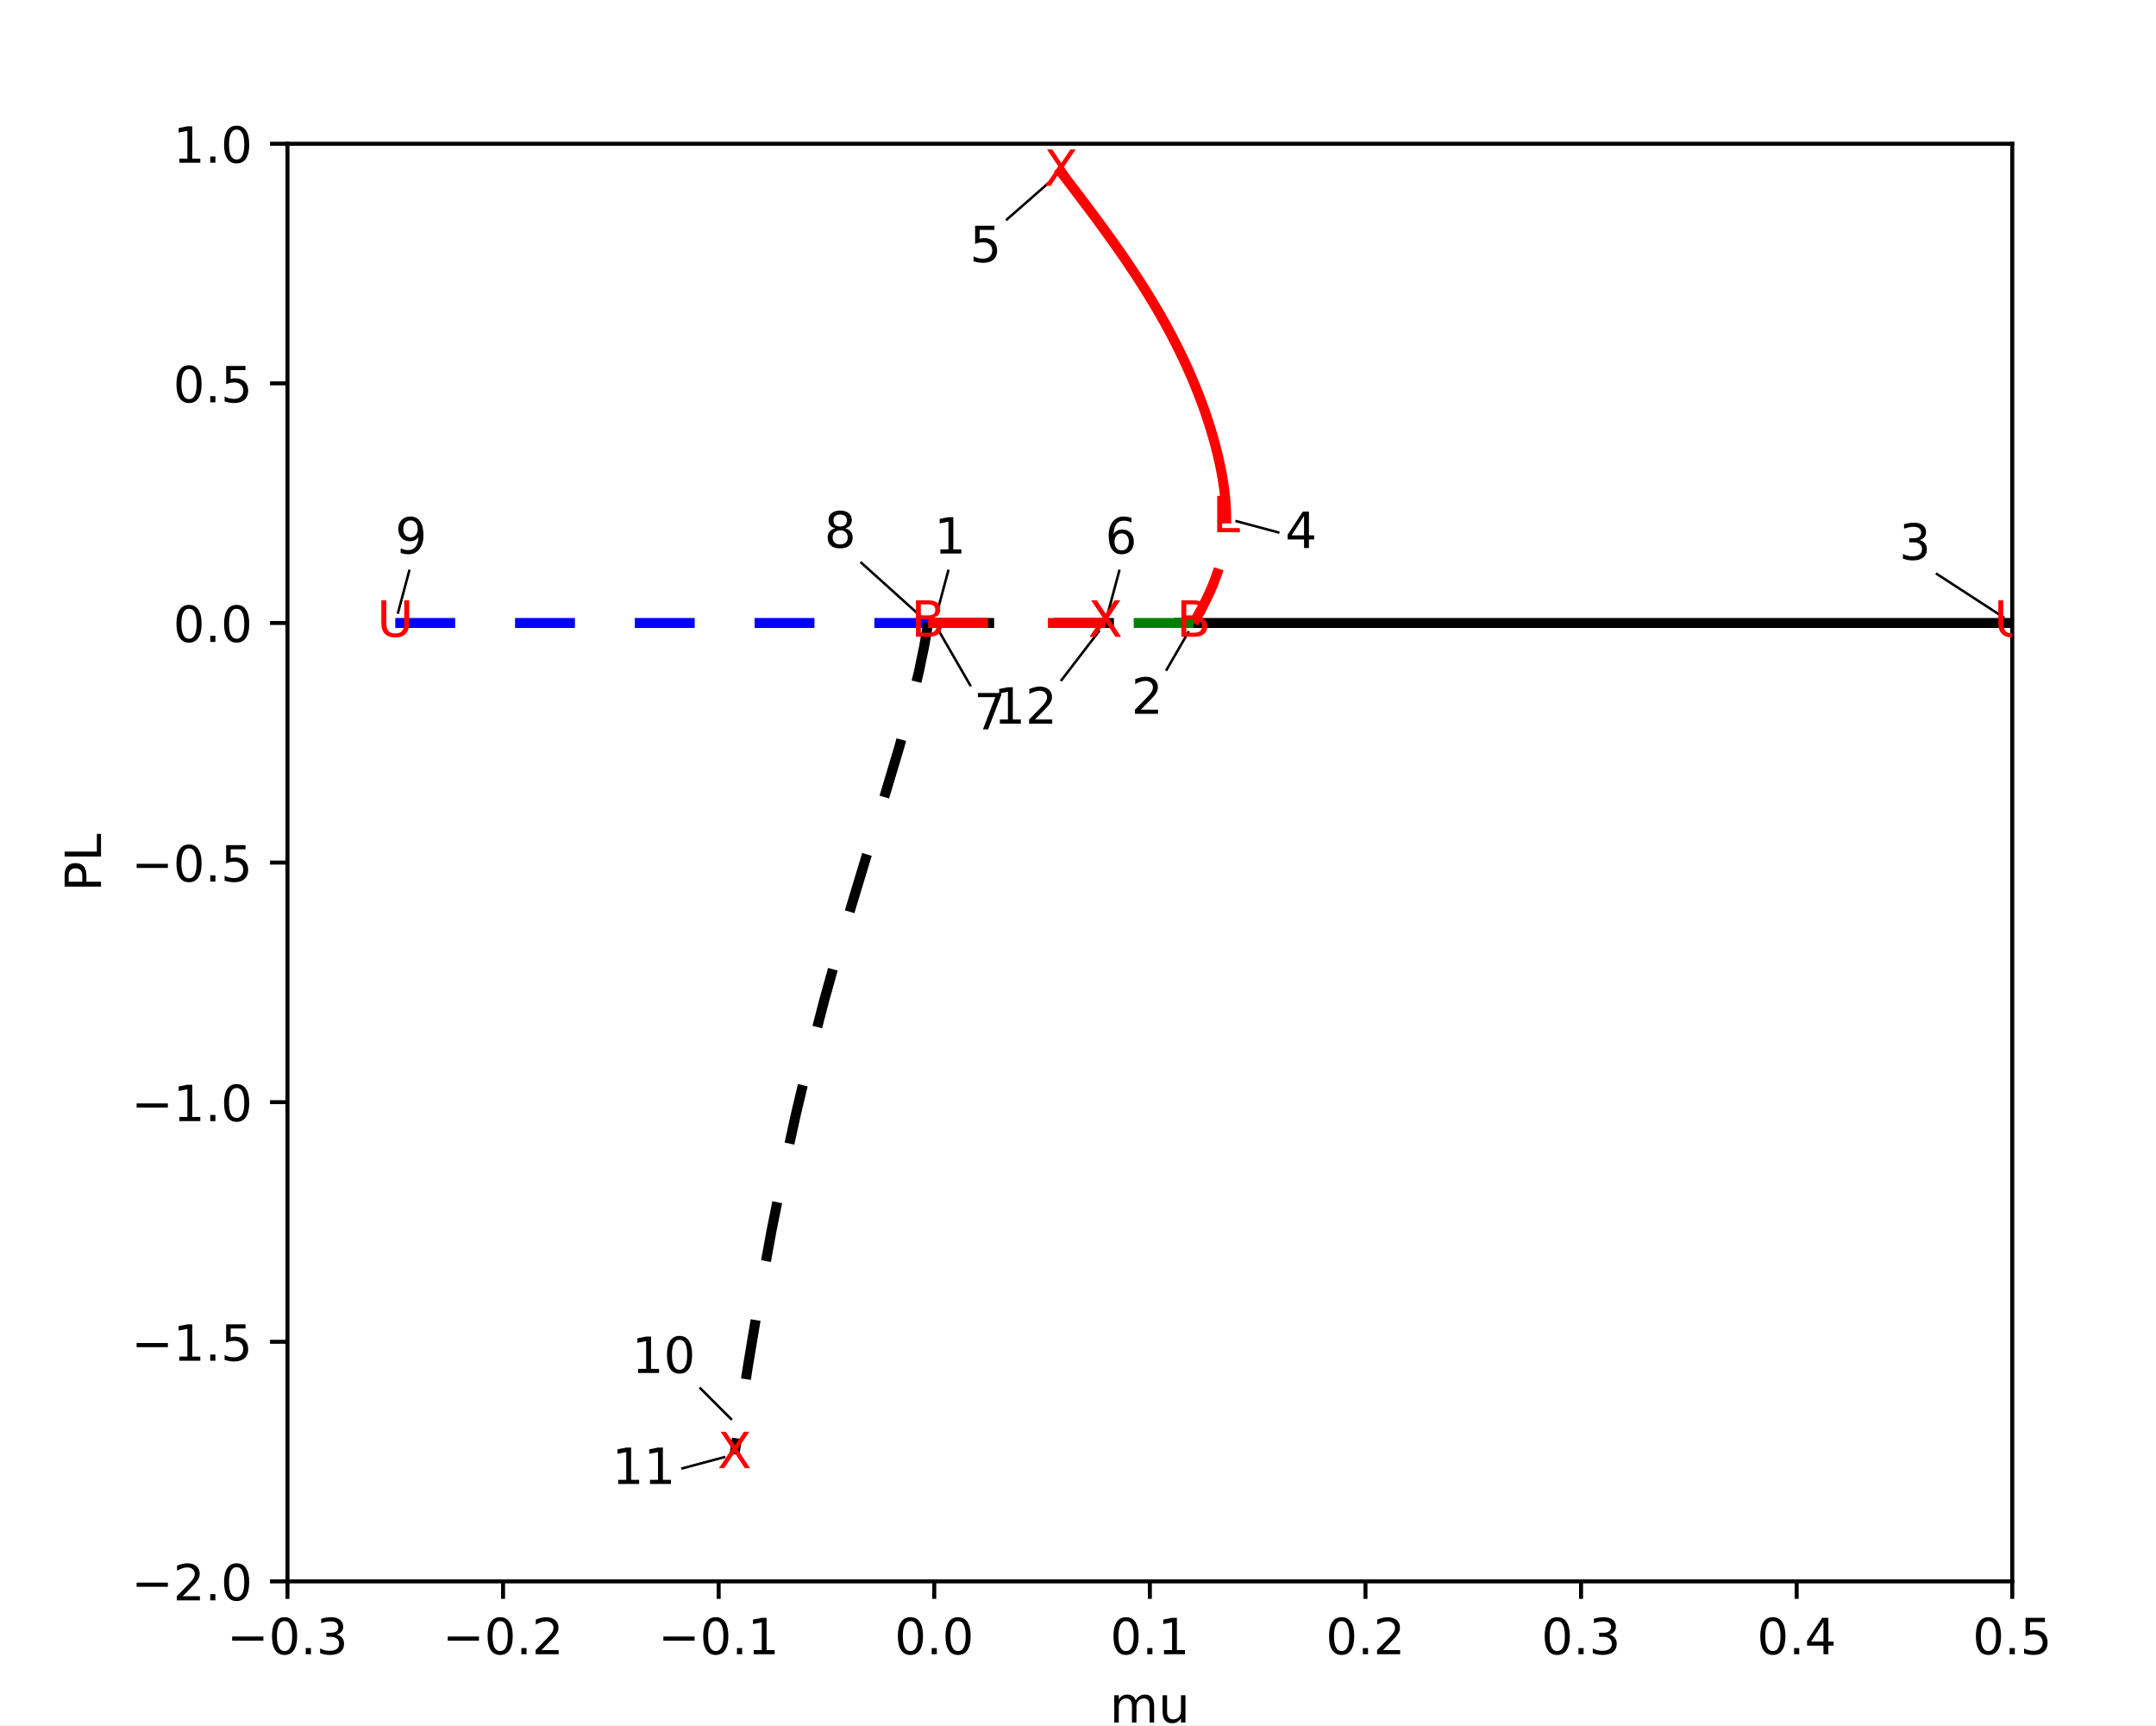
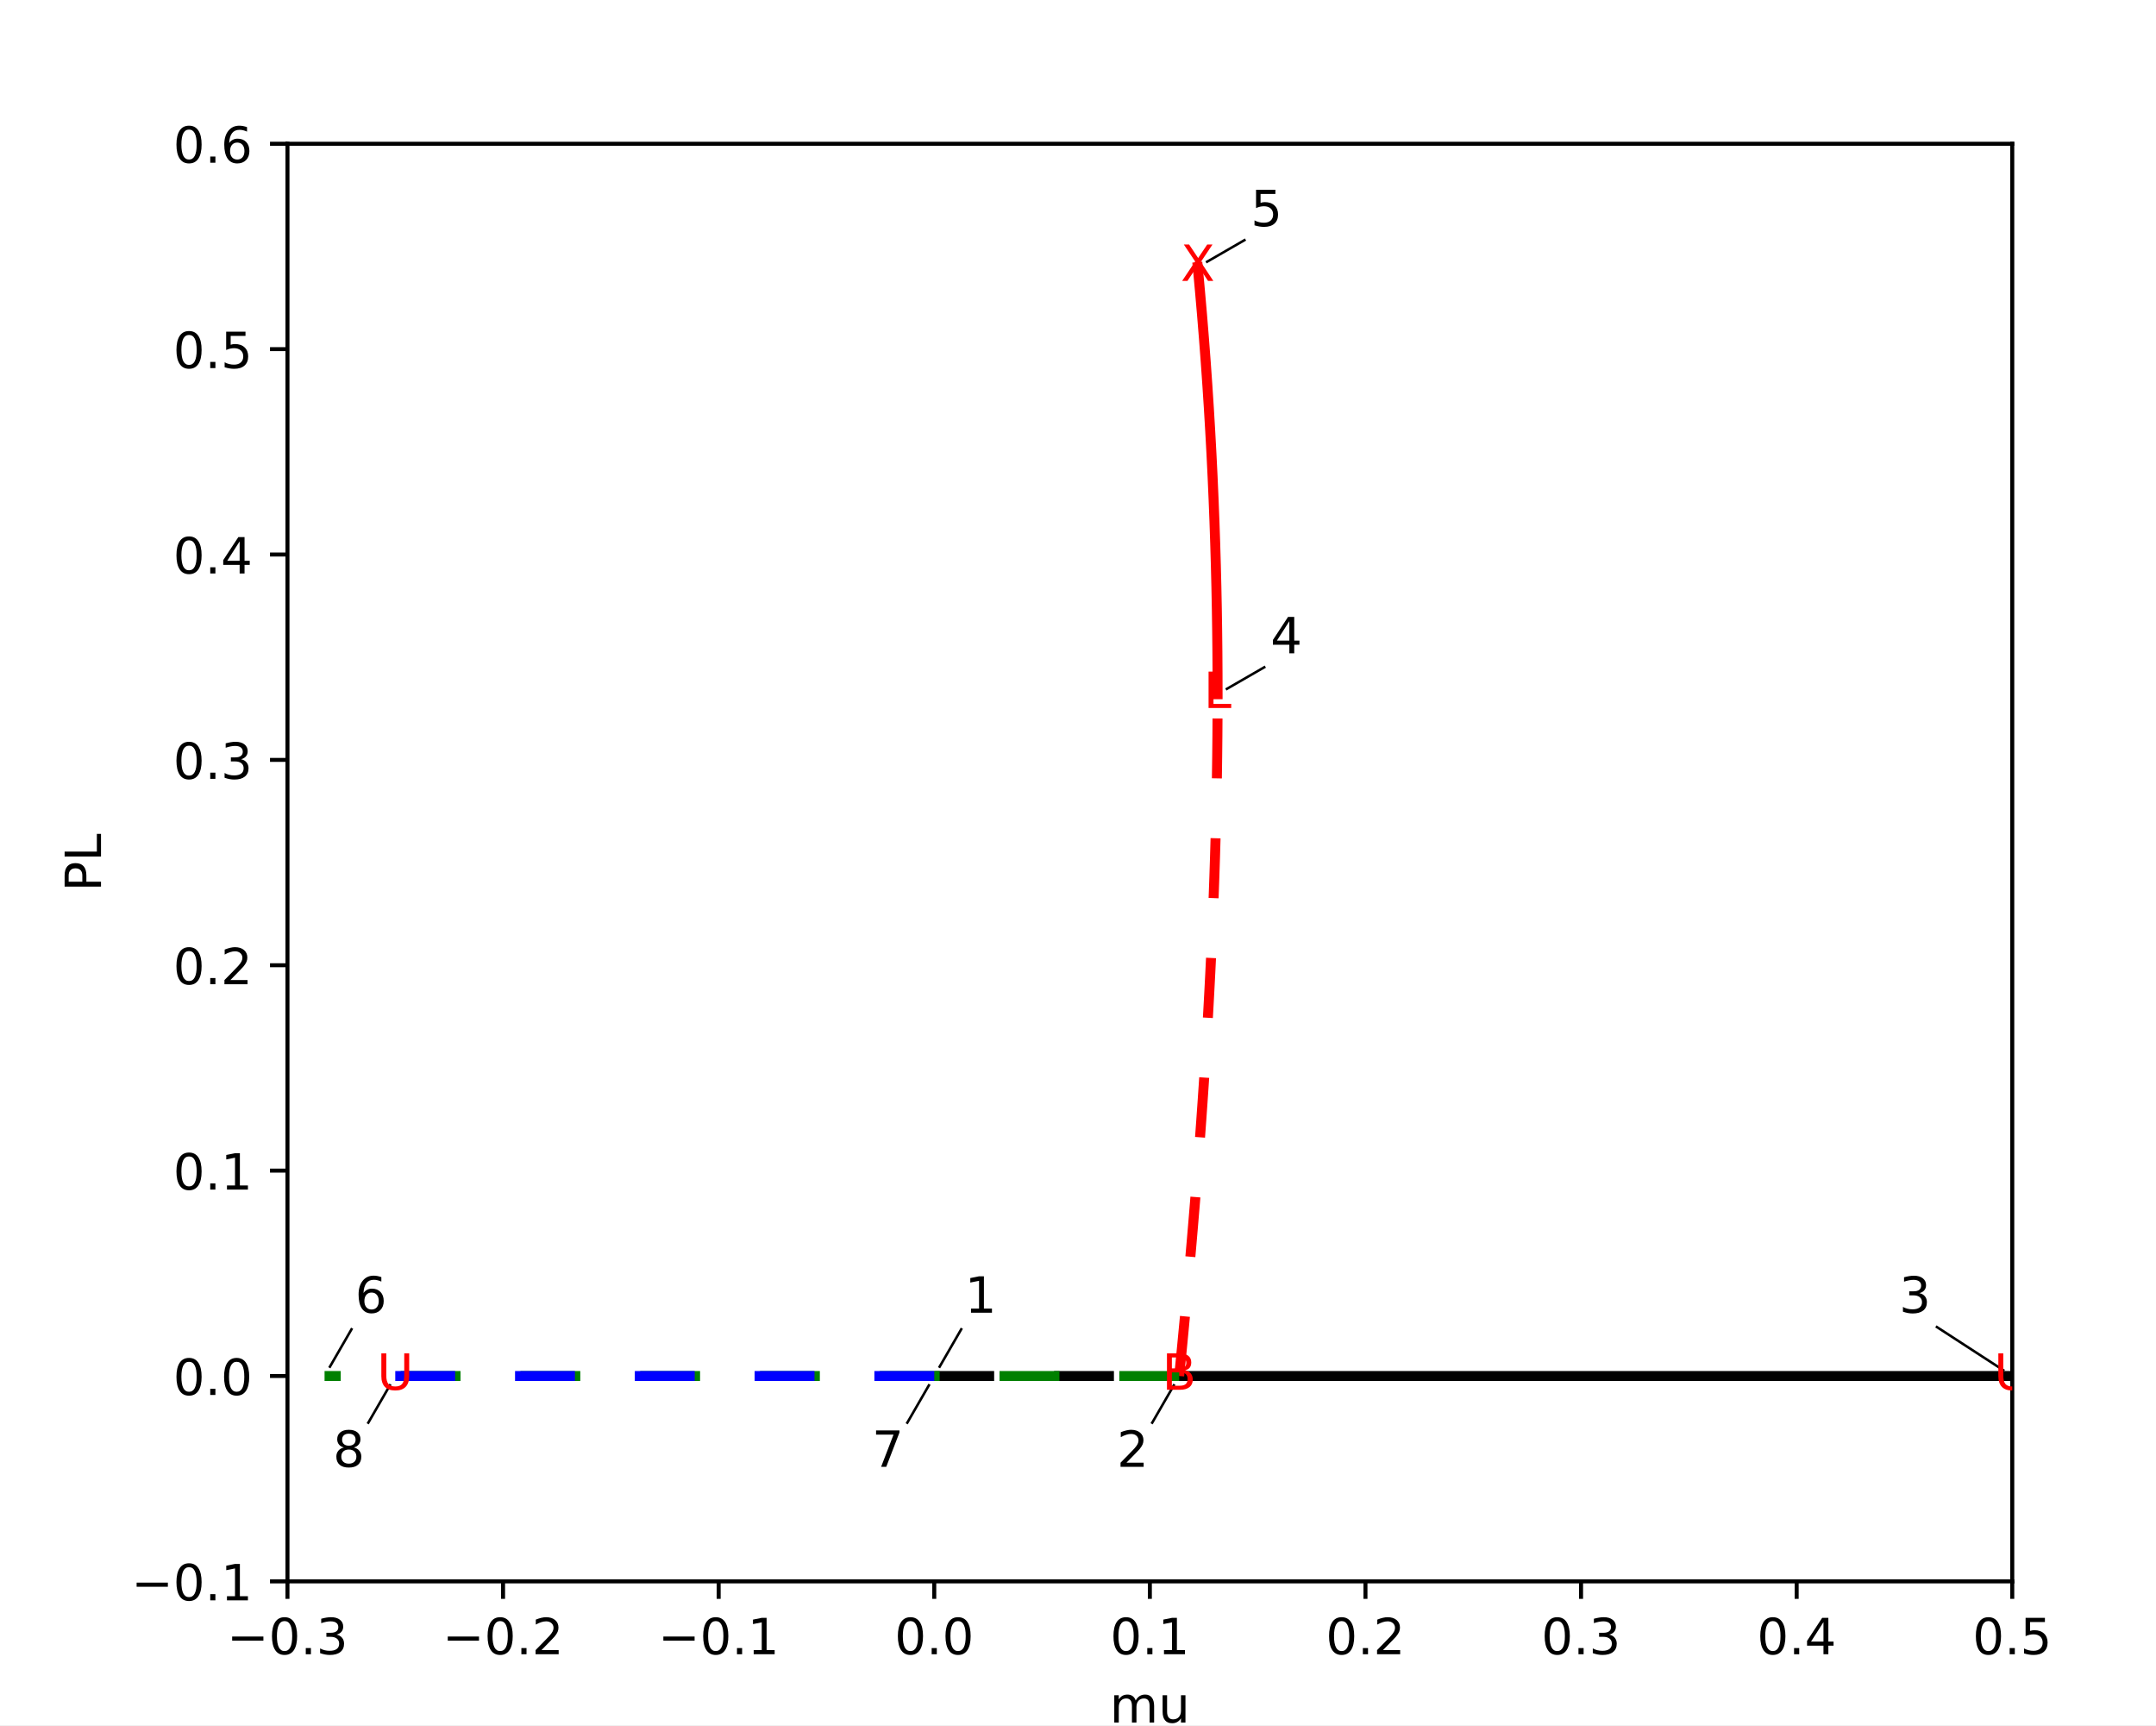
<svg xmlns="http://www.w3.org/2000/svg" xmlns:xlink="http://www.w3.org/1999/xlink" height="345.6pt" version="1.1" viewBox="0 0 432 345.6" width="432pt">
  <defs>
    <style type="text/css">*{stroke-linecap:butt;stroke-linejoin:round;}</style>
  </defs>
  <g id="figure_1">
    <g id="patch_1">
      <path d="M 0 345.6  L 432 345.6  L 432 0  L 0 0  z " style="fill:#ffffff;" />
    </g>
    <g id="axes_1">
      <g id="patch_2">
        <path d="M 57.6 316.8  L 403.2 316.8  L 403.2 28.8  L 57.6 28.8  z " style="fill:#ffffff;" />
      </g>
      <g id="matplotlib.axis_1">
        <g id="xtick_1">
          <g id="line2d_1">
            <defs>
-               <path d="M 0 0  L 0 3.5  " id="mf710f65137" style="stroke:#000000;stroke-width:0.8;" />
-             </defs>
-             <g>
-               <use style="stroke:#000000;stroke-width:0.8;" x="57.6" xlink:href="#mf710f65137" y="316.8" />
+               <path d="M 0 0  L 0 3.5  " id="m8f390125eb" style="stroke:#000000;stroke-width:0.8;" />
+             </defs>
+             <g>
+               <use style="stroke:#000000;stroke-width:0.8;" x="57.6" xlink:href="#m8f390125eb" y="316.8" />
            </g>
          </g>
          <g id="text_1">
            <g transform="translate(45.45859 331.3984)scale(0.1 -0.1)">
              <defs>
                <path d="M 678 2272  L 4684 2272  L 4684 1741  L 678 1741  L 678 2272  z " id="DejaVuSans-2212" transform="scale(0.015625)" />
                <path d="M 2034 4250  Q 1547 4250 1301 3770  Q 1056 3291 1056 2328  Q 1056 1369 1301 889  Q 1547 409 2034 409  Q 2525 409 2770 889  Q 3016 1369 3016 2328  Q 3016 3291 2770 3770  Q 2525 4250 2034 4250  z M 2034 4750  Q 2819 4750 3233 4129  Q 3647 3509 3647 2328  Q 3647 1150 3233 529  Q 2819 -91 2034 -91  Q 1250 -91 836 529  Q 422 1150 422 2328  Q 422 3509 836 4129  Q 1250 4750 2034 4750  z " id="DejaVuSans-30" transform="scale(0.015625)" />
                <path d="M 684 794  L 1344 794  L 1344 0  L 684 0  L 684 794  z " id="DejaVuSans-2e" transform="scale(0.015625)" />
                <path d="M 2597 2516  Q 3050 2419 3304 2112  Q 3559 1806 3559 1356  Q 3559 666 3084 287  Q 2609 -91 1734 -91  Q 1441 -91 1130 -33  Q 819 25 488 141  L 488 750  Q 750 597 1062 519  Q 1375 441 1716 441  Q 2309 441 2620 675  Q 2931 909 2931 1356  Q 2931 1769 2642 2001  Q 2353 2234 1838 2234  L 1294 2234  L 1294 2753  L 1863 2753  Q 2328 2753 2575 2939  Q 2822 3125 2822 3475  Q 2822 3834 2567 4026  Q 2313 4219 1838 4219  Q 1578 4219 1281 4162  Q 984 4106 628 3988  L 628 4550  Q 988 4650 1302 4700  Q 1616 4750 1894 4750  Q 2613 4750 3031 4423  Q 3450 4097 3450 3541  Q 3450 3153 3228 2886  Q 3006 2619 2597 2516  z " id="DejaVuSans-33" transform="scale(0.015625)" />
              </defs>
              <use xlink:href="#DejaVuSans-2212" />
              <use x="83.789" xlink:href="#DejaVuSans-30" />
              <use x="147.412" xlink:href="#DejaVuSans-2e" />
              <use x="179.199" xlink:href="#DejaVuSans-33" />
            </g>
          </g>
        </g>
        <g id="xtick_2">
          <g id="line2d_2">
            <g>
-               <use style="stroke:#000000;stroke-width:0.8;" x="100.8" xlink:href="#mf710f65137" y="316.8" />
+               <use style="stroke:#000000;stroke-width:0.8;" x="100.8" xlink:href="#m8f390125eb" y="316.8" />
            </g>
          </g>
          <g id="text_2">
            <g transform="translate(88.65859 331.3984)scale(0.1 -0.1)">
              <defs>
                <path d="M 1228 531  L 3431 531  L 3431 0  L 469 0  L 469 531  Q 828 903 1448 1529  Q 2069 2156 2228 2338  Q 2531 2678 2651 2914  Q 2772 3150 2772 3378  Q 2772 3750 2511 3984  Q 2250 4219 1831 4219  Q 1534 4219 1204 4116  Q 875 4013 500 3803  L 500 4441  Q 881 4594 1212 4672  Q 1544 4750 1819 4750  Q 2544 4750 2975 4387  Q 3406 4025 3406 3419  Q 3406 3131 3298 2873  Q 3191 2616 2906 2266  Q 2828 2175 2409 1742  Q 1991 1309 1228 531  z " id="DejaVuSans-32" transform="scale(0.015625)" />
              </defs>
              <use xlink:href="#DejaVuSans-2212" />
              <use x="83.789" xlink:href="#DejaVuSans-30" />
              <use x="147.412" xlink:href="#DejaVuSans-2e" />
              <use x="179.199" xlink:href="#DejaVuSans-32" />
            </g>
          </g>
        </g>
        <g id="xtick_3">
          <g id="line2d_3">
            <g>
-               <use style="stroke:#000000;stroke-width:0.8;" x="144" xlink:href="#mf710f65137" y="316.8" />
+               <use style="stroke:#000000;stroke-width:0.8;" x="144" xlink:href="#m8f390125eb" y="316.8" />
            </g>
          </g>
          <g id="text_3">
            <g transform="translate(131.8586 331.3984)scale(0.1 -0.1)">
              <defs>
                <path d="M 794 531  L 1825 531  L 1825 4091  L 703 3866  L 703 4441  L 1819 4666  L 2450 4666  L 2450 531  L 3481 531  L 3481 0  L 794 0  L 794 531  z " id="DejaVuSans-31" transform="scale(0.015625)" />
              </defs>
              <use xlink:href="#DejaVuSans-2212" />
              <use x="83.789" xlink:href="#DejaVuSans-30" />
              <use x="147.412" xlink:href="#DejaVuSans-2e" />
              <use x="179.199" xlink:href="#DejaVuSans-31" />
            </g>
          </g>
        </g>
        <g id="xtick_4">
          <g id="line2d_4">
            <g>
-               <use style="stroke:#000000;stroke-width:0.8;" x="187.2" xlink:href="#mf710f65137" y="316.8" />
+               <use style="stroke:#000000;stroke-width:0.8;" x="187.2" xlink:href="#m8f390125eb" y="316.8" />
            </g>
          </g>
          <g id="text_4">
            <g transform="translate(179.2484 331.3984)scale(0.1 -0.1)">
              <use xlink:href="#DejaVuSans-30" />
              <use x="63.623" xlink:href="#DejaVuSans-2e" />
              <use x="95.41" xlink:href="#DejaVuSans-30" />
            </g>
          </g>
        </g>
        <g id="xtick_5">
          <g id="line2d_5">
            <g>
-               <use style="stroke:#000000;stroke-width:0.8;" x="230.4" xlink:href="#mf710f65137" y="316.8" />
+               <use style="stroke:#000000;stroke-width:0.8;" x="230.4" xlink:href="#m8f390125eb" y="316.8" />
            </g>
          </g>
          <g id="text_5">
            <g transform="translate(222.4484 331.3984)scale(0.1 -0.1)">
              <use xlink:href="#DejaVuSans-30" />
              <use x="63.623" xlink:href="#DejaVuSans-2e" />
              <use x="95.41" xlink:href="#DejaVuSans-31" />
            </g>
          </g>
        </g>
        <g id="xtick_6">
          <g id="line2d_6">
            <g>
-               <use style="stroke:#000000;stroke-width:0.8;" x="273.6" xlink:href="#mf710f65137" y="316.8" />
+               <use style="stroke:#000000;stroke-width:0.8;" x="273.6" xlink:href="#m8f390125eb" y="316.8" />
            </g>
          </g>
          <g id="text_6">
            <g transform="translate(265.6484 331.3984)scale(0.1 -0.1)">
              <use xlink:href="#DejaVuSans-30" />
              <use x="63.623" xlink:href="#DejaVuSans-2e" />
              <use x="95.41" xlink:href="#DejaVuSans-32" />
            </g>
          </g>
        </g>
        <g id="xtick_7">
          <g id="line2d_7">
            <g>
-               <use style="stroke:#000000;stroke-width:0.8;" x="316.8" xlink:href="#mf710f65137" y="316.8" />
+               <use style="stroke:#000000;stroke-width:0.8;" x="316.8" xlink:href="#m8f390125eb" y="316.8" />
            </g>
          </g>
          <g id="text_7">
            <g transform="translate(308.8484 331.3984)scale(0.1 -0.1)">
              <use xlink:href="#DejaVuSans-30" />
              <use x="63.623" xlink:href="#DejaVuSans-2e" />
              <use x="95.41" xlink:href="#DejaVuSans-33" />
            </g>
          </g>
        </g>
        <g id="xtick_8">
          <g id="line2d_8">
            <g>
-               <use style="stroke:#000000;stroke-width:0.8;" x="360" xlink:href="#mf710f65137" y="316.8" />
+               <use style="stroke:#000000;stroke-width:0.8;" x="360" xlink:href="#m8f390125eb" y="316.8" />
            </g>
          </g>
          <g id="text_8">
            <g transform="translate(352.0484 331.3984)scale(0.1 -0.1)">
              <defs>
                <path d="M 2419 4116  L 825 1625  L 2419 1625  L 2419 4116  z M 2253 4666  L 3047 4666  L 3047 1625  L 3713 1625  L 3713 1100  L 3047 1100  L 3047 0  L 2419 0  L 2419 1100  L 313 1100  L 313 1709  L 2253 4666  z " id="DejaVuSans-34" transform="scale(0.015625)" />
              </defs>
              <use xlink:href="#DejaVuSans-30" />
              <use x="63.623" xlink:href="#DejaVuSans-2e" />
              <use x="95.41" xlink:href="#DejaVuSans-34" />
            </g>
          </g>
        </g>
        <g id="xtick_9">
          <g id="line2d_9">
            <g>
-               <use style="stroke:#000000;stroke-width:0.8;" x="403.2" xlink:href="#mf710f65137" y="316.8" />
+               <use style="stroke:#000000;stroke-width:0.8;" x="403.2" xlink:href="#m8f390125eb" y="316.8" />
            </g>
          </g>
          <g id="text_9">
            <g transform="translate(395.2484 331.3984)scale(0.1 -0.1)">
              <defs>
                <path d="M 691 4666  L 3169 4666  L 3169 4134  L 1269 4134  L 1269 2991  Q 1406 3038 1543 3061  Q 1681 3084 1819 3084  Q 2600 3084 3056 2656  Q 3513 2228 3513 1497  Q 3513 744 3044 326  Q 2575 -91 1722 -91  Q 1428 -91 1123 -41  Q 819 9 494 109  L 494 744  Q 775 591 1075 516  Q 1375 441 1709 441  Q 2250 441 2565 725  Q 2881 1009 2881 1497  Q 2881 1984 2565 2268  Q 2250 2553 1709 2553  Q 1456 2553 1204 2497  Q 953 2441 691 2322  L 691 4666  z " id="DejaVuSans-35" transform="scale(0.015625)" />
              </defs>
              <use xlink:href="#DejaVuSans-30" />
              <use x="63.623" xlink:href="#DejaVuSans-2e" />
              <use x="95.41" xlink:href="#DejaVuSans-35" />
            </g>
          </g>
        </g>
        <g id="text_10">
          <g transform="translate(222.3609 345.0766)scale(0.1 -0.1)">
            <defs>
              <path d="M 3328 2828  Q 3544 3216 3844 3400  Q 4144 3584 4550 3584  Q 5097 3584 5394 3201  Q 5691 2819 5691 2113  L 5691 0  L 5113 0  L 5113 2094  Q 5113 2597 4934 2840  Q 4756 3084 4391 3084  Q 3944 3084 3684 2787  Q 3425 2491 3425 1978  L 3425 0  L 2847 0  L 2847 2094  Q 2847 2600 2669 2842  Q 2491 3084 2119 3084  Q 1678 3084 1418 2786  Q 1159 2488 1159 1978  L 1159 0  L 581 0  L 581 3500  L 1159 3500  L 1159 2956  Q 1356 3278 1631 3431  Q 1906 3584 2284 3584  Q 2666 3584 2933 3390  Q 3200 3197 3328 2828  z " id="DejaVuSans-6d" transform="scale(0.015625)" />
              <path d="M 544 1381  L 544 3500  L 1119 3500  L 1119 1403  Q 1119 906 1312 657  Q 1506 409 1894 409  Q 2359 409 2629 706  Q 2900 1003 2900 1516  L 2900 3500  L 3475 3500  L 3475 0  L 2900 0  L 2900 538  Q 2691 219 2414 64  Q 2138 -91 1772 -91  Q 1169 -91 856 284  Q 544 659 544 1381  z M 1991 3584  L 1991 3584  z " id="DejaVuSans-75" transform="scale(0.015625)" />
            </defs>
            <use xlink:href="#DejaVuSans-6d" />
            <use x="97.412" xlink:href="#DejaVuSans-75" />
          </g>
        </g>
      </g>
      <g id="matplotlib.axis_2">
        <g id="ytick_1">
          <g id="line2d_10">
            <defs>
-               <path d="M 0 0  L -3.5 0  " id="m0f2ddcd9a7" style="stroke:#000000;stroke-width:0.8;" />
-             </defs>
-             <g>
-               <use style="stroke:#000000;stroke-width:0.8;" x="57.6" xlink:href="#m0f2ddcd9a7" y="316.8" />
+               <path d="M 0 0  L -3.5 0  " id="m65e35d4f97" style="stroke:#000000;stroke-width:0.8;" />
+             </defs>
+             <g>
+               <use style="stroke:#000000;stroke-width:0.8;" x="57.6" xlink:href="#m65e35d4f97" y="316.8" />
            </g>
          </g>
          <g id="text_11">
            <g transform="translate(26.31719 320.5992)scale(0.1 -0.1)">
              <use xlink:href="#DejaVuSans-2212" />
-               <use x="83.789" xlink:href="#DejaVuSans-32" />
+               <use x="83.789" xlink:href="#DejaVuSans-30" />
              <use x="147.412" xlink:href="#DejaVuSans-2e" />
-               <use x="179.199" xlink:href="#DejaVuSans-30" />
+               <use x="179.199" xlink:href="#DejaVuSans-31" />
            </g>
          </g>
        </g>
        <g id="ytick_2">
          <g id="line2d_11">
            <g>
-               <use style="stroke:#000000;stroke-width:0.8;" x="57.6" xlink:href="#m0f2ddcd9a7" y="268.8" />
+               <use style="stroke:#000000;stroke-width:0.8;" x="57.6" xlink:href="#m65e35d4f97" y="275.657" />
            </g>
          </g>
          <g id="text_12">
-             <g transform="translate(26.31719 272.5992)scale(0.1 -0.1)">
-               <use xlink:href="#DejaVuSans-2212" />
-               <use x="83.789" xlink:href="#DejaVuSans-31" />
-               <use x="147.412" xlink:href="#DejaVuSans-2e" />
-               <use x="179.199" xlink:href="#DejaVuSans-35" />
+             <g transform="translate(34.69687 279.4564)scale(0.1 -0.1)">
+               <use xlink:href="#DejaVuSans-30" />
+               <use x="63.623" xlink:href="#DejaVuSans-2e" />
+               <use x="95.41" xlink:href="#DejaVuSans-30" />
            </g>
          </g>
        </g>
        <g id="ytick_3">
          <g id="line2d_12">
            <g>
-               <use style="stroke:#000000;stroke-width:0.8;" x="57.6" xlink:href="#m0f2ddcd9a7" y="220.8" />
+               <use style="stroke:#000000;stroke-width:0.8;" x="57.6" xlink:href="#m65e35d4f97" y="234.514" />
            </g>
          </g>
          <g id="text_13">
-             <g transform="translate(26.31719 224.5992)scale(0.1 -0.1)">
-               <use xlink:href="#DejaVuSans-2212" />
-               <use x="83.789" xlink:href="#DejaVuSans-31" />
-               <use x="147.412" xlink:href="#DejaVuSans-2e" />
-               <use x="179.199" xlink:href="#DejaVuSans-30" />
+             <g transform="translate(34.69687 238.3135)scale(0.1 -0.1)">
+               <use xlink:href="#DejaVuSans-30" />
+               <use x="63.623" xlink:href="#DejaVuSans-2e" />
+               <use x="95.41" xlink:href="#DejaVuSans-31" />
            </g>
          </g>
        </g>
        <g id="ytick_4">
          <g id="line2d_13">
            <g>
-               <use style="stroke:#000000;stroke-width:0.8;" x="57.6" xlink:href="#m0f2ddcd9a7" y="172.8" />
+               <use style="stroke:#000000;stroke-width:0.8;" x="57.6" xlink:href="#m65e35d4f97" y="193.371" />
            </g>
          </g>
          <g id="text_14">
-             <g transform="translate(26.31719 176.5992)scale(0.1 -0.1)">
-               <use xlink:href="#DejaVuSans-2212" />
-               <use x="83.789" xlink:href="#DejaVuSans-30" />
-               <use x="147.412" xlink:href="#DejaVuSans-2e" />
-               <use x="179.199" xlink:href="#DejaVuSans-35" />
+             <g transform="translate(34.69687 197.1706)scale(0.1 -0.1)">
+               <use xlink:href="#DejaVuSans-30" />
+               <use x="63.623" xlink:href="#DejaVuSans-2e" />
+               <use x="95.41" xlink:href="#DejaVuSans-32" />
            </g>
          </g>
        </g>
        <g id="ytick_5">
          <g id="line2d_14">
            <g>
-               <use style="stroke:#000000;stroke-width:0.8;" x="57.6" xlink:href="#m0f2ddcd9a7" y="124.8" />
+               <use style="stroke:#000000;stroke-width:0.8;" x="57.6" xlink:href="#m65e35d4f97" y="152.229" />
            </g>
          </g>
          <g id="text_15">
-             <g transform="translate(34.69687 128.5992)scale(0.1 -0.1)">
-               <use xlink:href="#DejaVuSans-30" />
-               <use x="63.623" xlink:href="#DejaVuSans-2e" />
-               <use x="95.41" xlink:href="#DejaVuSans-30" />
+             <g transform="translate(34.69687 156.0278)scale(0.1 -0.1)">
+               <use xlink:href="#DejaVuSans-30" />
+               <use x="63.623" xlink:href="#DejaVuSans-2e" />
+               <use x="95.41" xlink:href="#DejaVuSans-33" />
            </g>
          </g>
        </g>
        <g id="ytick_6">
          <g id="line2d_15">
            <g>
-               <use style="stroke:#000000;stroke-width:0.8;" x="57.6" xlink:href="#m0f2ddcd9a7" y="76.8" />
+               <use style="stroke:#000000;stroke-width:0.8;" x="57.6" xlink:href="#m65e35d4f97" y="111.086" />
            </g>
          </g>
          <g id="text_16">
-             <g transform="translate(34.69687 80.59922)scale(0.1 -0.1)">
-               <use xlink:href="#DejaVuSans-30" />
-               <use x="63.623" xlink:href="#DejaVuSans-2e" />
-               <use x="95.41" xlink:href="#DejaVuSans-35" />
+             <g transform="translate(34.69687 114.8849)scale(0.1 -0.1)">
+               <use xlink:href="#DejaVuSans-30" />
+               <use x="63.623" xlink:href="#DejaVuSans-2e" />
+               <use x="95.41" xlink:href="#DejaVuSans-34" />
            </g>
          </g>
        </g>
        <g id="ytick_7">
          <g id="line2d_16">
            <g>
-               <use style="stroke:#000000;stroke-width:0.8;" x="57.6" xlink:href="#m0f2ddcd9a7" y="28.8" />
+               <use style="stroke:#000000;stroke-width:0.8;" x="57.6" xlink:href="#m65e35d4f97" y="69.943" />
            </g>
          </g>
          <g id="text_17">
+             <g transform="translate(34.69687 73.74208)scale(0.1 -0.1)">
+               <use xlink:href="#DejaVuSans-30" />
+               <use x="63.623" xlink:href="#DejaVuSans-2e" />
+               <use x="95.41" xlink:href="#DejaVuSans-35" />
+             </g>
+           </g>
+         </g>
+         <g id="ytick_8">
+           <g id="line2d_17">
+             <g>
+               <use style="stroke:#000000;stroke-width:0.8;" x="57.6" xlink:href="#m65e35d4f97" y="28.8" />
+             </g>
+           </g>
+           <g id="text_18">
            <g transform="translate(34.69687 32.59922)scale(0.1 -0.1)">
-               <use xlink:href="#DejaVuSans-31" />
-               <use x="63.623" xlink:href="#DejaVuSans-2e" />
-               <use x="95.41" xlink:href="#DejaVuSans-30" />
-             </g>
-           </g>
-         </g>
-         <g id="text_18">
+               <defs>
+                 <path d="M 2113 2584  Q 1688 2584 1439 2293  Q 1191 2003 1191 1497  Q 1191 994 1439 701  Q 1688 409 2113 409  Q 2538 409 2786 701  Q 3034 994 3034 1497  Q 3034 2003 2786 2293  Q 2538 2584 2113 2584  z M 3366 4563  L 3366 3988  Q 3128 4100 2886 4159  Q 2644 4219 2406 4219  Q 1781 4219 1451 3797  Q 1122 3375 1075 2522  Q 1259 2794 1537 2939  Q 1816 3084 2150 3084  Q 2853 3084 3261 2657  Q 3669 2231 3669 1497  Q 3669 778 3244 343  Q 2819 -91 2113 -91  Q 1303 -91 875 529  Q 447 1150 447 2328  Q 447 3434 972 4092  Q 1497 4750 2381 4750  Q 2619 4750 2861 4703  Q 3103 4656 3366 4563  z " id="DejaVuSans-36" transform="scale(0.015625)" />
+               </defs>
+               <use xlink:href="#DejaVuSans-30" />
+               <use x="63.623" xlink:href="#DejaVuSans-2e" />
+               <use x="95.41" xlink:href="#DejaVuSans-36" />
+             </g>
+           </g>
+         </g>
+         <g id="text_19">
          <g transform="translate(20.2375 178.6008)rotate(-90)scale(0.1 -0.1)">
            <defs>
              <path d="M 1259 4147  L 1259 2394  L 2053 2394  Q 2494 2394 2734 2622  Q 2975 2850 2975 3272  Q 2975 3691 2734 3919  Q 2494 4147 2053 4147  L 1259 4147  z M 628 4666  L 2053 4666  Q 2838 4666 3239 4311  Q 3641 3956 3641 3272  Q 3641 2581 3239 2228  Q 2838 1875 2053 1875  L 1259 1875  L 1259 0  L 628 0  L 628 4666  z " id="DejaVuSans-50" transform="scale(0.015625)" />
              <path d="M 628 4666  L 1259 4666  L 1259 531  L 3531 531  L 3531 0  L 628 0  L 628 4666  z " id="DejaVuSans-4c" transform="scale(0.015625)" />
            </defs>
            <use xlink:href="#DejaVuSans-50" />
            <use x="60.303" xlink:href="#DejaVuSans-4c" />
          </g>
        </g>
      </g>
-       <g id="line2d_17">
-         <path clip-path="url(#pd3922e18ff)" d="M 187.759 122.714  L 189.995 114.368  " style="fill:none;stroke:#000000;stroke-linecap:square;stroke-width:0.5;" />
-       </g>
      <g id="line2d_18">
-         <path clip-path="url(#pd3922e18ff)" d="M 238.085 126.671  L 233.765 134.153  " style="fill:none;stroke:#000000;stroke-linecap:square;stroke-width:0.5;" />
+         <path clip-path="url(#p9cbfc4f30e)" d="M 188.28 273.787  L 192.6 266.304  " style="fill:none;stroke:#000000;stroke-linecap:square;stroke-width:0.5;" />
      </g>
      <g id="line2d_19">
-         <path clip-path="url(#pd3922e18ff)" d="M 401.388 123.624  L 388.104 114.996  " style="fill:none;stroke:#000000;stroke-linecap:square;stroke-width:0.5;" />
+         <path clip-path="url(#p9cbfc4f30e)" d="M 235.195 277.528  L 230.875 285.01  " style="fill:none;stroke:#000000;stroke-linecap:square;stroke-width:0.5;" />
      </g>
      <g id="line2d_20">
-         <path clip-path="url(#pd3922e18ff)" d="M 247.778 104.419  L 256.123 106.655  " style="fill:none;stroke:#000000;stroke-linecap:square;stroke-width:0.5;" />
+         <path clip-path="url(#p9cbfc4f30e)" d="M 401.388 274.481  L 388.104 265.854  " style="fill:none;stroke:#000000;stroke-linecap:square;stroke-width:0.5;" />
      </g>
      <g id="line2d_21">
-         <path clip-path="url(#pd3922e18ff)" d="M 210.954 35.895  L 201.752 43.965  " style="fill:none;stroke:#000000;stroke-linecap:square;stroke-width:0.5;" />
+         <path clip-path="url(#p9cbfc4f30e)" d="M 245.838 137.995  L 253.32 133.675  " style="fill:none;stroke:#000000;stroke-linecap:square;stroke-width:0.5;" />
      </g>
      <g id="line2d_22">
-         <path clip-path="url(#pd3922e18ff)" d="M 222.024 122.714  L 224.26 114.368  " style="fill:none;stroke:#000000;stroke-linecap:square;stroke-width:0.5;" />
+         <path clip-path="url(#p9cbfc4f30e)" d="M 241.868 52.431  L 249.351 48.111  " style="fill:none;stroke:#000000;stroke-linecap:square;stroke-width:0.5;" />
      </g>
      <g id="line2d_23">
-         <path clip-path="url(#pd3922e18ff)" d="M 188.28 126.671  L 194.4 137.271  " style="fill:none;stroke:#000000;stroke-linecap:square;stroke-width:0.5;" />
+         <path clip-path="url(#p9cbfc4f30e)" d="M 66.112 273.787  L 70.432 266.304  " style="fill:none;stroke:#000000;stroke-linecap:square;stroke-width:0.5;" />
      </g>
      <g id="line2d_24">
-         <path clip-path="url(#pd3922e18ff)" d="M 184.371 123.355  L 172.6 112.756  " style="fill:none;stroke:#000000;stroke-linecap:square;stroke-width:0.5;" />
+         <path clip-path="url(#p9cbfc4f30e)" d="M 186.12 277.528  L 181.8 285.01  " style="fill:none;stroke:#000000;stroke-linecap:square;stroke-width:0.5;" />
      </g>
      <g id="line2d_25">
-         <path clip-path="url(#pd3922e18ff)" d="M 79.759 122.714  L 81.995 114.368  " style="fill:none;stroke:#000000;stroke-linecap:square;stroke-width:0.5;" />
+         <path clip-path="url(#p9cbfc4f30e)" d="M 78.12 277.528  L 73.8 285.01  " style="fill:none;stroke:#000000;stroke-linecap:square;stroke-width:0.5;" />
      </g>
      <g id="line2d_26">
-         <path clip-path="url(#pd3922e18ff)" d="M 146.472 284.256  L 140.362 278.147  " style="fill:none;stroke:#000000;stroke-linecap:square;stroke-width:0.5;" />
+         <path clip-path="url(#p9cbfc4f30e)" d="M 187.2 275.657  L 187.632 275.657  L 188.064 275.657  L 188.928 275.657  L 190.656 275.657  L 194.112 275.657  L 201.024 275.657  L 214.848 275.657  L 236.275 275.657  " style="fill:none;stroke:#000000;stroke-dasharray:12,12;stroke-dashoffset:0;stroke-width:2;" />
      </g>
      <g id="line2d_27">
-         <path clip-path="url(#pd3922e18ff)" d="M 145.093 291.917  L 136.747 294.154  " style="fill:none;stroke:#000000;stroke-linecap:square;stroke-width:0.5;" />
+         <path clip-path="url(#p9cbfc4f30e)" d="M 236.275 275.657  L 257.875 275.657  L 279.475 275.657  L 301.075 275.657  L 322.675 275.657  L 344.275 275.657  L 365.875 275.657  L 387.475 275.657  L 403.2 275.657  " style="fill:none;stroke:#000000;stroke-linecap:square;stroke-width:2;" />
      </g>
      <g id="line2d_28">
-         <path clip-path="url(#pd3922e18ff)" d="M 220.162 126.514  L 212.71 136.224  " style="fill:none;stroke:#000000;stroke-linecap:square;stroke-width:0.5;" />
+         <path clip-path="url(#p9cbfc4f30e)" d="M 236.275 275.657  L 236.278 275.625  L 236.281 275.592  L 236.287 275.527  L 236.3 275.397  L 236.32 275.203  L 236.349 274.91  L 236.392 274.471  L 236.457 273.812  L 236.554 272.822  L 236.7 271.334  L 236.917 269.093  L 237.232 265.796  L 237.545 262.479  L 237.853 259.14  L 238.158 255.78  L 238.459 252.398  L 238.756 248.993  L 239.049 245.566  L 239.337 242.116  L 239.62 238.643  L 239.897 235.146  L 240.169 231.625  L 240.435 228.08  L 240.694 224.51  L 240.947 220.916  L 241.193 217.296  L 241.432 213.65  L 241.663 209.979  L 241.886 206.282  L 242.1 202.558  L 242.305 198.807  L 242.501 195.029  L 242.686 191.224  L 242.862 187.391  L 243.027 183.53  L 243.18 179.64  L 243.321 175.722  L 243.45 171.775  L 243.566 167.799  L 243.669 163.794  L 243.757 159.758  L 243.831 155.693  L 243.889 151.598  L 243.932 147.472  L 243.958 143.315  L 243.967 139.128  L 243.967 139.075  " style="fill:none;stroke:#ff0000;stroke-dasharray:12,12;stroke-dashoffset:0;stroke-width:2;" />
      </g>
      <g id="line2d_29">
-         <path clip-path="url(#pd3922e18ff)" d="M 187.2 124.8  L 187.632 124.8  L 188.064 124.8  L 188.928 124.8  L 190.656 124.8  L 194.112 124.8  L 201.024 124.8  L 214.848 124.8  L 236.448 124.8  L 239.165 124.8  " style="fill:none;stroke:#000000;stroke-dasharray:12,12;stroke-dashoffset:0;stroke-width:2;" />
+         <path clip-path="url(#p9cbfc4f30e)" d="M 243.967 139.075  L 243.958 134.856  L 243.931 130.607  L 243.884 126.325  L 243.818 122.012  L 243.731 117.668  L 243.623 113.292  L 243.493 108.884  L 243.341 104.444  L 243.165 99.972  L 242.966 95.469  L 242.742 90.933  L 242.493 86.366  L 242.219 81.767  L 241.918 77.136  L 241.59 72.473  L 241.234 67.779  L 240.851 63.054  L 240.438 58.298  L 239.998 53.511  " style="fill:none;stroke:#ff0000;stroke-linecap:square;stroke-width:2;" />
      </g>
      <g id="line2d_30">
-         <path clip-path="url(#pd3922e18ff)" d="M 239.165 124.8  L 260.765 124.8  L 282.365 124.8  L 303.965 124.8  L 325.565 124.8  L 347.165 124.8  L 368.765 124.8  L 390.365 124.8  L 403.2 124.8  " style="fill:none;stroke:#000000;stroke-linecap:square;stroke-width:2;" />
+         <path clip-path="url(#p9cbfc4f30e)" d="M 239.998 53.511  L 239.998 53.511  " style="fill:none;stroke:#ff0000;stroke-dasharray:12,12;stroke-dashoffset:0;stroke-width:2;" />
      </g>
      <g id="line2d_31">
-         <path clip-path="url(#pd3922e18ff)" d="M 239.165 124.8  L 239.169 124.794  L 239.172 124.787  L 239.18 124.775  L 239.194 124.75  L 239.216 124.712  L 239.249 124.656  L 239.298 124.571  L 239.371 124.444  L 239.481 124.253  L 239.645 123.967  L 239.889 123.535  L 240.241 122.902  L 240.588 122.266  L 240.927 121.626  L 241.26 120.983  L 241.585 120.337  L 241.903 119.686  L 242.211 119.03  L 242.51 118.37  L 242.8 117.705  L 243.079 117.035  L 243.347 116.359  L 243.603 115.677  L 243.848 114.988  L 244.079 114.292  L 244.297 113.589  L 244.501 112.878  L 244.69 112.159  L 244.865 111.431  L 245.024 110.693  L 245.166 109.947  L 245.293 109.19  L 245.402 108.422  L 245.495 107.643  L 245.57 106.853  L 245.627 106.051  L 245.666 105.237  L 245.688 104.41  L 245.691 103.86  " style="fill:none;stroke:#ff0000;stroke-dasharray:12,12;stroke-dashoffset:0;stroke-width:2;" />
+         <path clip-path="url(#p9cbfc4f30e)" d="M 236.275 275.657  L 65.032 275.657  " style="fill:none;stroke:#008000;stroke-dasharray:12,12;stroke-dashoffset:0;stroke-width:2;" />
      </g>
      <g id="line2d_32">
-         <path clip-path="url(#pd3922e18ff)" d="M 245.691 103.86  L 245.682 103.012  L 245.655 102.15  L 245.609 101.274  L 245.544 100.384  L 245.461 99.48  L 245.36 98.561  L 245.24 97.628  L 245.102 96.68  L 244.946 95.718  L 244.771 94.74  L 244.578 93.748  L 244.367 92.741  L 244.138 91.72  L 243.89 90.683  L 243.624 89.633  L 243.339 88.567  L 243.036 87.488  L 242.714 86.394  L 242.372 85.286  L 242.011 84.164  L 241.63 83.029  L 241.23 81.881  L 240.809 80.719  L 240.367 79.544  L 239.904 78.357  L 239.419 77.157  L 238.912 75.946  L 238.384 74.722  L 237.832 73.487  L 237.257 72.241  L 236.66 70.984  L 236.038 69.717  L 235.393 68.439  L 234.724 67.152  L 234.031 65.856  L 233.314 64.551  L 232.572 63.237  L 231.808 61.915  L 231.019 60.586  L 230.207 59.249  L 229.373 57.906  L 228.516 56.556  L 227.638 55.201  L 226.738 53.84  L 225.819 52.475  L 224.881 51.105  L 223.925 49.731  L 222.951 48.353  L 221.962 46.973  L 220.959 45.589  L 219.942 44.204  L 218.914 42.816  L 217.875 41.427  L 216.828 40.037  L 215.773 38.646  L 214.712 37.254  L 213.647 35.862  L 212.578 34.47  " style="fill:none;stroke:#ff0000;stroke-linecap:square;stroke-width:2;" />
-       </g>
-       <g id="line2d_33">
-         <path clip-path="url(#pd3922e18ff)" d="M 212.578 34.47  L 212.578 34.47  " style="fill:none;stroke:#ff0000;stroke-dasharray:12,12;stroke-dashoffset:0;stroke-width:2;" />
-       </g>
-       <g id="line2d_34">
-         <path clip-path="url(#pd3922e18ff)" d="M 239.165 124.8  L 221.465 124.8  L 221.465 124.8  " style="fill:none;stroke:#008000;stroke-dasharray:12,12;stroke-dashoffset:0;stroke-width:2;" />
-       </g>
-       <g id="line2d_35">
-         <path clip-path="url(#pd3922e18ff)" d="M 187.2 124.8  L 186.768 124.8  L 186.336 124.8  L 185.977 124.8  L 185.113 124.8  L 183.385 124.8  L 179.929 124.8  L 173.017 124.8  L 159.193 124.8  L 137.593 124.8  L 115.993 124.8  L 94.393 124.8  L 79.2 124.8  " style="fill:none;stroke:#0000ff;stroke-dasharray:12,12;stroke-dashoffset:0;stroke-width:2;" />
-       </g>
-       <g id="line2d_36">
-         <path clip-path="url(#pd3922e18ff)" d="M 185.977 124.8  L 185.199 129.375  L 184.095 134.689  L 182.46 141.403  L 180.164 149.738  L 176.713 161.268  L 168.599 188.054  L 165.18 200.272  L 162.225 211.672  L 159.484 223.162  L 156.939 234.811  L 154.567 246.674  L 152.194 259.673  L 149.825 273.91  L 147.315 290.425  L 147.179 291.358  L 147.179 291.358  " style="fill:none;stroke:#000000;stroke-dasharray:12,12;stroke-dashoffset:0;stroke-width:2;" />
-       </g>
-       <g id="line2d_37">
-         <path clip-path="url(#pd3922e18ff)" d="M 185.977 124.8  L 221.477 124.8  L 221.477 124.8  " style="fill:none;stroke:#ff0000;stroke-dasharray:12,12;stroke-dashoffset:0;stroke-width:2;" />
+         <path clip-path="url(#p9cbfc4f30e)" d="M 187.2 275.657  L 186.768 275.657  L 186.336 275.657  L 185.472 275.657  L 183.744 275.657  L 180.288 275.657  L 173.376 275.657  L 159.552 275.657  L 137.952 275.657  L 116.352 275.657  L 94.752 275.657  L 79.2 275.657  " style="fill:none;stroke:#0000ff;stroke-dasharray:12,12;stroke-dashoffset:0;stroke-width:2;" />
      </g>
      <g id="patch_3">
        <path d="M 57.6 316.8  L 57.6 28.8  " style="fill:none;stroke:#000000;stroke-linecap:square;stroke-linejoin:miter;stroke-width:0.8;" />
      </g>
      <g id="patch_4">
        <path d="M 403.2 316.8  L 403.2 28.8  " style="fill:none;stroke:#000000;stroke-linecap:square;stroke-linejoin:miter;stroke-width:0.8;" />
      </g>
      <g id="patch_5">
        <path d="M 57.6 316.8  L 403.2 316.8  " style="fill:none;stroke:#000000;stroke-linecap:square;stroke-linejoin:miter;stroke-width:0.8;" />
      </g>
      <g id="patch_6">
        <path d="M 57.6 28.8  L 403.2 28.8  " style="fill:none;stroke:#000000;stroke-linecap:square;stroke-linejoin:miter;stroke-width:0.8;" />
      </g>
-       <g id="text_19">
-         <g clip-path="url(#pd3922e18ff)">
-           <g transform="translate(187.1867 110.8974)scale(0.1 -0.1)">
+       <g id="text_20">
+         <g clip-path="url(#p9cbfc4f30e)">
+           <g transform="translate(193.32 262.9773)scale(0.1 -0.1)">
            <use xlink:href="#DejaVuSans-31" />
          </g>
        </g>
      </g>
-       <g id="text_20">
-         <g clip-path="url(#pd3922e18ff)">
-           <g transform="translate(226.6826 142.9986)scale(0.1 -0.1)">
+       <g id="text_21">
+         <g clip-path="url(#p9cbfc4f30e)">
+           <g transform="translate(223.7921 293.8557)scale(0.1 -0.1)">
            <use xlink:href="#DejaVuSans-32" />
          </g>
        </g>
      </g>
-       <g id="text_21">
-         <g clip-path="url(#pd3922e18ff)">
-           <g transform="translate(380.5337 112.1325)scale(0.1 -0.1)">
+       <g id="text_22">
+         <g clip-path="url(#p9cbfc4f30e)">
+           <g transform="translate(380.5337 262.9897)scale(0.1 -0.1)">
            <use xlink:href="#DejaVuSans-33" />
          </g>
        </g>
      </g>
-       <g id="text_22">
-         <g clip-path="url(#pd3922e18ff)">
-           <g transform="translate(257.5144 109.7874)scale(0.1 -0.1)">
+       <g id="text_23">
+         <g clip-path="url(#p9cbfc4f30e)">
+           <g transform="translate(254.5672 130.8755)scale(0.1 -0.1)">
            <use xlink:href="#DejaVuSans-34" />
          </g>
        </g>
      </g>
-       <g id="text_23">
-         <g clip-path="url(#pd3922e18ff)">
-           <g transform="translate(194.3068 52.51287)scale(0.1 -0.1)">
+       <g id="text_24">
+         <g clip-path="url(#p9cbfc4f30e)">
+           <g transform="translate(250.5977 45.31117)scale(0.1 -0.1)">
            <use xlink:href="#DejaVuSans-35" />
          </g>
        </g>
      </g>
-       <g id="text_24">
-         <g clip-path="url(#pd3922e18ff)">
-           <g transform="translate(221.4514 110.8974)scale(0.1 -0.1)">
-             <defs>
-               <path d="M 2113 2584  Q 1688 2584 1439 2293  Q 1191 2003 1191 1497  Q 1191 994 1439 701  Q 1688 409 2113 409  Q 2538 409 2786 701  Q 3034 994 3034 1497  Q 3034 2003 2786 2293  Q 2538 2584 2113 2584  z M 3366 4563  L 3366 3988  Q 3128 4100 2886 4159  Q 2644 4219 2406 4219  Q 1781 4219 1451 3797  Q 1122 3375 1075 2522  Q 1259 2794 1537 2939  Q 1816 3084 2150 3084  Q 2853 3084 3261 2657  Q 3669 2231 3669 1497  Q 3669 778 3244 343  Q 2819 -91 2113 -91  Q 1303 -91 875 529  Q 447 1150 447 2328  Q 447 3434 972 4092  Q 1497 4750 2381 4750  Q 2619 4750 2861 4703  Q 3103 4656 3366 4563  z " id="DejaVuSans-36" transform="scale(0.015625)" />
-             </defs>
+       <g id="text_25">
+         <g clip-path="url(#p9cbfc4f30e)">
+           <g transform="translate(71.15174 262.9773)scale(0.1 -0.1)">
            <use xlink:href="#DejaVuSans-36" />
          </g>
        </g>
      </g>
-       <g id="text_25">
-         <g clip-path="url(#pd3922e18ff)">
-           <g transform="translate(195.12 146.1163)scale(0.1 -0.1)">
+       <g id="text_26">
+         <g clip-path="url(#p9cbfc4f30e)">
+           <g transform="translate(174.7175 293.8557)scale(0.1 -0.1)">
            <defs>
              <path d="M 525 4666  L 3525 4666  L 3525 4397  L 1831 0  L 1172 0  L 2766 4134  L 525 4134  L 525 4666  z " id="DejaVuSans-37" transform="scale(0.015625)" />
            </defs>
            <use xlink:href="#DejaVuSans-37" />
          </g>
        </g>
      </g>
-       <g id="text_26">
-         <g clip-path="url(#pd3922e18ff)">
-           <g transform="translate(165.1674 109.7124)scale(0.1 -0.1)">
+       <g id="text_27">
+         <g clip-path="url(#p9cbfc4f30e)">
+           <g transform="translate(66.7175 293.8557)scale(0.1 -0.1)">
            <defs>
              <path d="M 2034 2216  Q 1584 2216 1326 1975  Q 1069 1734 1069 1313  Q 1069 891 1326 650  Q 1584 409 2034 409  Q 2484 409 2743 651  Q 3003 894 3003 1313  Q 3003 1734 2745 1975  Q 2488 2216 2034 2216  z M 1403 2484  Q 997 2584 770 2862  Q 544 3141 544 3541  Q 544 4100 942 4425  Q 1341 4750 2034 4750  Q 2731 4750 3128 4425  Q 3525 4100 3525 3541  Q 3525 3141 3298 2862  Q 3072 2584 2669 2484  Q 3125 2378 3379 2068  Q 3634 1759 3634 1313  Q 3634 634 3220 271  Q 2806 -91 2034 -91  Q 1263 -91 848 271  Q 434 634 434 1313  Q 434 1759 690 2068  Q 947 2378 1403 2484  z M 1172 3481  Q 1172 3119 1398 2916  Q 1625 2713 2034 2713  Q 2441 2713 2670 2916  Q 2900 3119 2900 3481  Q 2900 3844 2670 4047  Q 2441 4250 2034 4250  Q 1625 4250 1398 4047  Q 1172 3844 1172 3481  z " id="DejaVuSans-38" transform="scale(0.015625)" />
            </defs>
            <use xlink:href="#DejaVuSans-38" />
          </g>
        </g>
      </g>
-       <g id="text_27">
-         <g clip-path="url(#pd3922e18ff)">
-           <g transform="translate(79.1867 110.8974)scale(0.1 -0.1)">
-             <defs>
-               <path d="M 703 97  L 703 672  Q 941 559 1184 500  Q 1428 441 1663 441  Q 2288 441 2617 861  Q 2947 1281 2994 2138  Q 2813 1869 2534 1725  Q 2256 1581 1919 1581  Q 1219 1581 811 2004  Q 403 2428 403 3163  Q 403 3881 828 4315  Q 1253 4750 1959 4750  Q 2769 4750 3195 4129  Q 3622 3509 3622 2328  Q 3622 1225 3098 567  Q 2575 -91 1691 -91  Q 1453 -91 1209 -44  Q 966 3 703 97  z M 1959 2075  Q 2384 2075 2632 2365  Q 2881 2656 2881 3163  Q 2881 3666 2632 3958  Q 2384 4250 1959 4250  Q 1534 4250 1286 3958  Q 1038 3666 1038 3163  Q 1038 2656 1286 2365  Q 1534 2075 1959 2075  z " id="DejaVuSans-39" transform="scale(0.015625)" />
-             </defs>
-             <use xlink:href="#DejaVuSans-39" />
-           </g>
-         </g>
-       </g>
      <g id="text_28">
-         <g clip-path="url(#pd3922e18ff)">
-           <g transform="translate(126.6192 275.0486)scale(0.1 -0.1)">
-             <use xlink:href="#DejaVuSans-31" />
-             <use x="63.623" xlink:href="#DejaVuSans-30" />
+         <g clip-path="url(#p9cbfc4f30e)">
+           <g style="fill:#ff0000;" transform="translate(232.8441 278.4165)scale(0.1 -0.1)">
+             <defs>
+               <path d="M 1259 2228  L 1259 519  L 2272 519  Q 2781 519 3026 730  Q 3272 941 3272 1375  Q 3272 1813 3026 2020  Q 2781 2228 2272 2228  L 1259 2228  z M 1259 4147  L 1259 2741  L 2194 2741  Q 2656 2741 2882 2914  Q 3109 3088 3109 3444  Q 3109 3797 2882 3972  Q 2656 4147 2194 4147  L 1259 4147  z M 628 4666  L 2241 4666  Q 2963 4666 3353 4366  Q 3744 4066 3744 3513  Q 3744 3084 3544 2831  Q 3344 2578 2956 2516  Q 3422 2416 3680 2098  Q 3938 1781 3938 1306  Q 3938 681 3513 340  Q 3088 0 2303 0  L 628 0  L 628 4666  z " id="DejaVuSans-42" transform="scale(0.015625)" />
+             </defs>
+             <use xlink:href="#DejaVuSans-42" />
          </g>
        </g>
      </g>
      <g id="text_29">
-         <g clip-path="url(#pd3922e18ff)">
-           <g transform="translate(122.6314 297.2857)scale(0.1 -0.1)">
-             <use xlink:href="#DejaVuSans-31" />
-             <use x="63.623" xlink:href="#DejaVuSans-31" />
+         <g clip-path="url(#p9cbfc4f30e)">
+           <g style="fill:#ff0000;" transform="translate(399.5406 278.4165)scale(0.1 -0.1)">
+             <defs>
+               <path d="M 556 4666  L 1191 4666  L 1191 1831  Q 1191 1081 1462 751  Q 1734 422 2344 422  Q 2950 422 3222 751  Q 3494 1081 3494 1831  L 3494 4666  L 4128 4666  L 4128 1753  Q 4128 841 3676 375  Q 3225 -91 2344 -91  Q 1459 -91 1007 375  Q 556 841 556 1753  L 556 4666  z " id="DejaVuSans-55" transform="scale(0.015625)" />
+             </defs>
+             <use xlink:href="#DejaVuSans-55" />
          </g>
        </g>
      </g>
      <g id="text_30">
-         <g clip-path="url(#pd3922e18ff)">
-           <g transform="translate(199.1089 144.9652)scale(0.1 -0.1)">
-             <use xlink:href="#DejaVuSans-31" />
-             <use x="63.623" xlink:href="#DejaVuSans-32" />
+         <g clip-path="url(#p9cbfc4f30e)">
+           <g style="fill:#ff0000;" transform="translate(241.1811 141.8345)scale(0.1 -0.1)">
+             <use xlink:href="#DejaVuSans-4c" />
          </g>
        </g>
      </g>
      <g id="text_31">
-         <g clip-path="url(#pd3922e18ff)">
-           <g style="fill:#ff0000;" transform="translate(235.7346 127.5594)scale(0.1 -0.1)">
-             <defs>
-               <path d="M 1259 2228  L 1259 519  L 2272 519  Q 2781 519 3026 730  Q 3272 941 3272 1375  Q 3272 1813 3026 2020  Q 2781 2228 2272 2228  L 1259 2228  z M 1259 4147  L 1259 2741  L 2194 2741  Q 2656 2741 2882 2914  Q 3109 3088 3109 3444  Q 3109 3797 2882 3972  Q 2656 4147 2194 4147  L 1259 4147  z M 628 4666  L 2241 4666  Q 2963 4666 3353 4366  Q 3744 4066 3744 3513  Q 3744 3084 3544 2831  Q 3344 2578 2956 2516  Q 3422 2416 3680 2098  Q 3938 1781 3938 1306  Q 3938 681 3513 340  Q 3088 0 2303 0  L 628 0  L 628 4666  z " id="DejaVuSans-42" transform="scale(0.015625)" />
-             </defs>
-             <use xlink:href="#DejaVuSans-42" />
+         <g clip-path="url(#p9cbfc4f30e)">
+           <g style="fill:#ff0000;" transform="translate(236.5725 56.27023)scale(0.1 -0.1)">
+             <defs>
+               <path d="M 403 4666  L 1081 4666  L 2241 2931  L 3406 4666  L 4084 4666  L 2584 2425  L 4184 0  L 3506 0  L 2194 1984  L 872 0  L 191 0  L 1856 2491  L 403 4666  z " id="DejaVuSans-58" transform="scale(0.015625)" />
+             </defs>
+             <use xlink:href="#DejaVuSans-58" />
          </g>
        </g>
      </g>
      <g id="text_32">
-         <g clip-path="url(#pd3922e18ff)">
-           <g style="fill:#ff0000;" transform="translate(399.5406 127.5594)scale(0.1 -0.1)">
-             <defs>
-               <path d="M 556 4666  L 1191 4666  L 1191 1831  Q 1191 1081 1462 751  Q 1734 422 2344 422  Q 2950 422 3222 751  Q 3494 1081 3494 1831  L 3494 4666  L 4128 4666  L 4128 1753  Q 4128 841 3676 375  Q 3225 -91 2344 -91  Q 1459 -91 1007 375  Q 556 841 556 1753  L 556 4666  z " id="DejaVuSans-55" transform="scale(0.015625)" />
-             </defs>
+         <g clip-path="url(#p9cbfc4f30e)">
+           <g style="fill:#ff0000;" transform="translate(75.54063 278.4165)scale(0.1 -0.1)">
            <use xlink:href="#DejaVuSans-55" />
-           </g>
-         </g>
-       </g>
-       <g id="text_33">
-         <g clip-path="url(#pd3922e18ff)">
-           <g style="fill:#ff0000;" transform="translate(242.9056 106.6195)scale(0.1 -0.1)">
-             <use xlink:href="#DejaVuSans-4c" />
-           </g>
-         </g>
-       </g>
-       <g id="text_34">
-         <g clip-path="url(#pd3922e18ff)">
-           <g style="fill:#ff0000;" transform="translate(209.1535 37.22977)scale(0.1 -0.1)">
-             <defs>
-               <path d="M 403 4666  L 1081 4666  L 2241 2931  L 3406 4666  L 4084 4666  L 2584 2425  L 4184 0  L 3506 0  L 2194 1984  L 872 0  L 191 0  L 1856 2491  L 403 4666  z " id="DejaVuSans-58" transform="scale(0.015625)" />
-             </defs>
-             <use xlink:href="#DejaVuSans-58" />
-           </g>
-         </g>
-       </g>
-       <g id="text_35">
-         <g clip-path="url(#pd3922e18ff)">
-           <g style="fill:#ff0000;" transform="translate(218.0397 127.5594)scale(0.1 -0.1)">
-             <use xlink:href="#DejaVuSans-58" />
-           </g>
-         </g>
-       </g>
-       <g id="text_36">
-         <g clip-path="url(#pd3922e18ff)">
-           <g style="fill:#ff0000;" transform="translate(182.5461 127.5594)scale(0.1 -0.1)">
-             <use xlink:href="#DejaVuSans-42" />
-           </g>
-         </g>
-       </g>
-       <g id="text_37">
-         <g clip-path="url(#pd3922e18ff)">
-           <g style="fill:#ff0000;" transform="translate(75.54063 127.5594)scale(0.1 -0.1)">
-             <use xlink:href="#DejaVuSans-55" />
-           </g>
-         </g>
-       </g>
-       <g id="text_38">
-         <g clip-path="url(#pd3922e18ff)">
-           <g style="fill:#ff0000;" transform="translate(143.7543 294.1177)scale(0.1 -0.1)">
-             <use xlink:href="#DejaVuSans-58" />
-           </g>
-         </g>
-       </g>
-       <g id="text_39">
-         <g clip-path="url(#pd3922e18ff)">
-           <g style="fill:#ff0000;" transform="translate(218.0516 127.5594)scale(0.1 -0.1)">
-             <use xlink:href="#DejaVuSans-58" />
          </g>
        </g>
      </g>
    </g>
  </g>
  <defs>
-     <clipPath id="pd3922e18ff">
+     <clipPath id="p9cbfc4f30e">
      <rect height="288" width="345.6" x="57.6" y="28.8" />
    </clipPath>
  </defs>
</svg>
